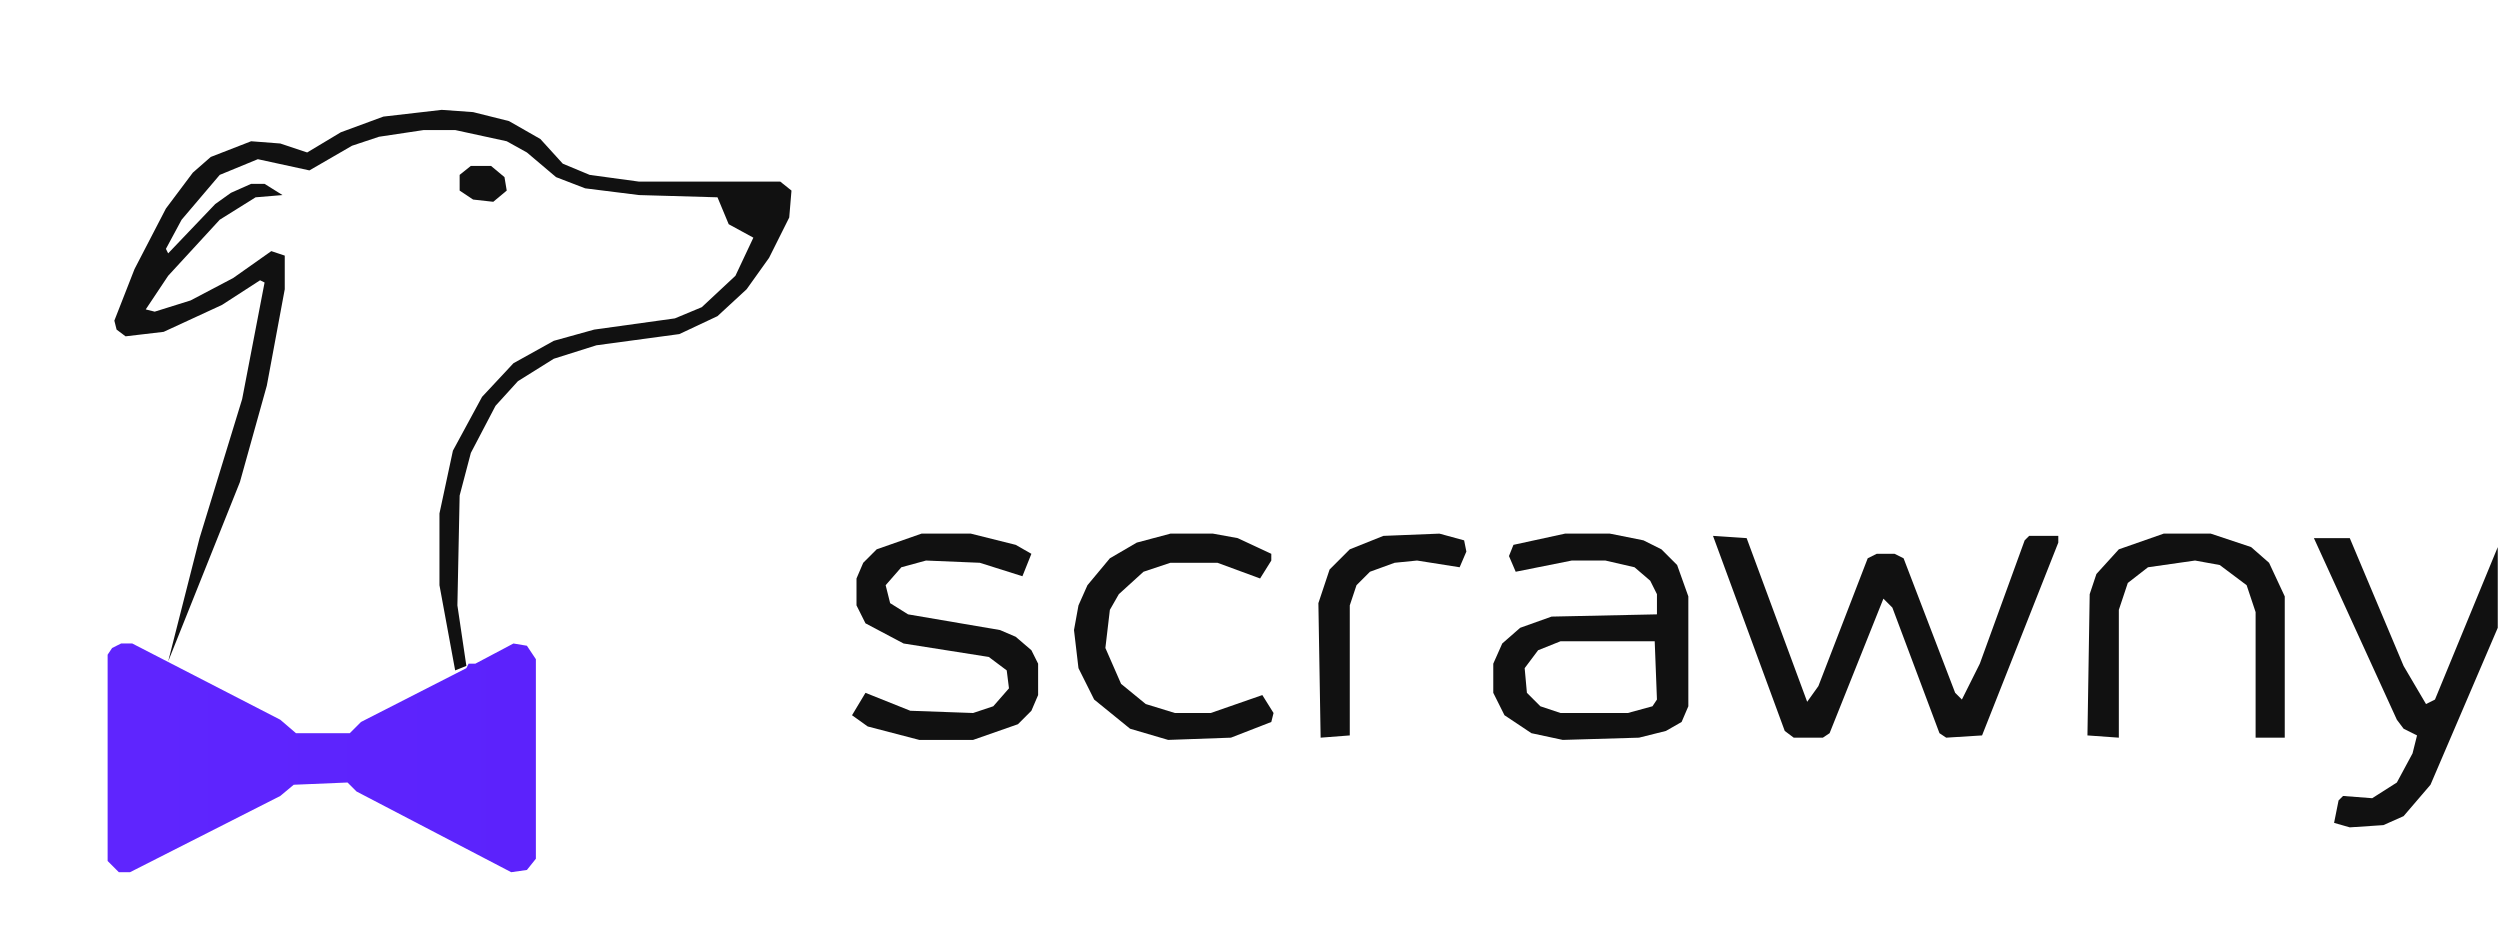
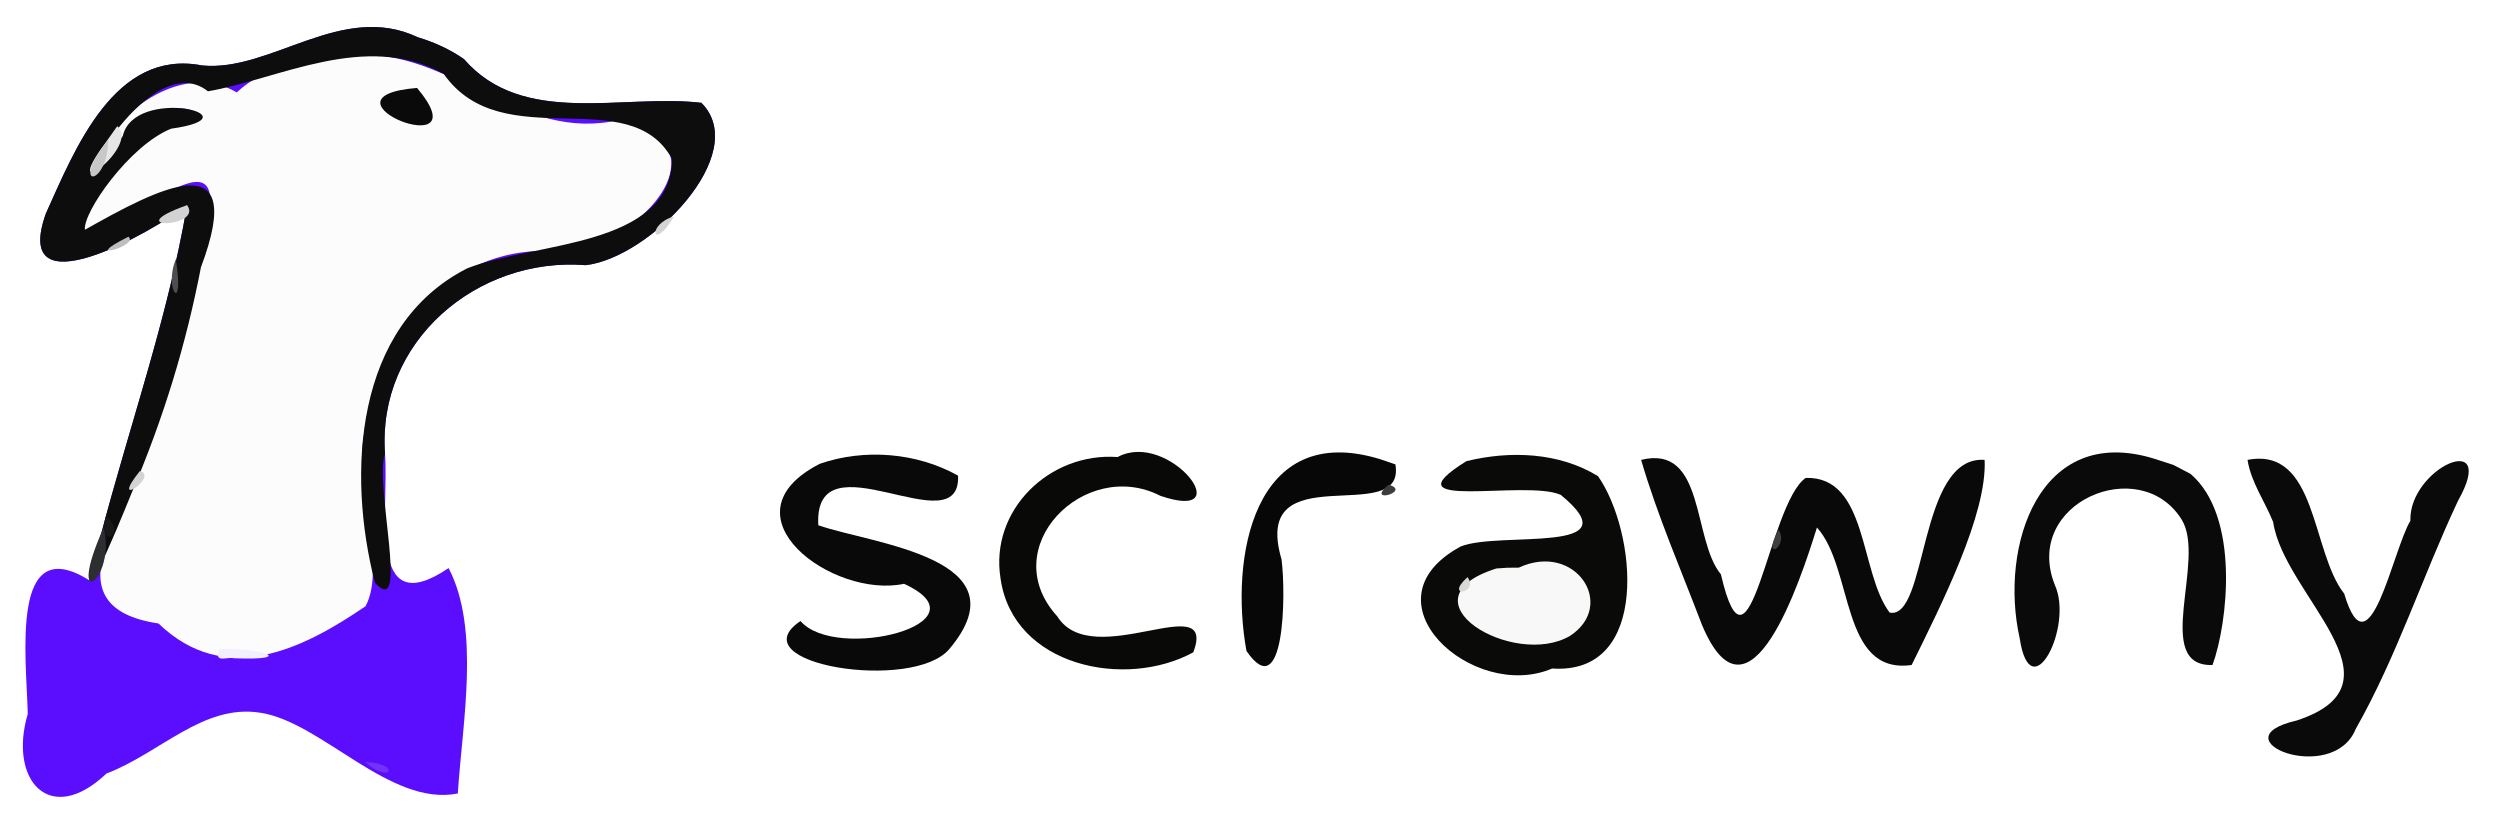
- <svg xmlns="http://www.w3.org/2000/svg" viewBox="0 0 1115 420" fill="none">
-   <defs>
-     <linearGradient id="bow" x1="0" y1="0" x2="1115" y2="0" gradientUnits="userSpaceOnUse">
-       <stop stop-color="#6026ff" />
-       <stop offset="1" stop-color="#4b14f2" />
-     </linearGradient>
-   </defs>
-   <g fill="#111111" fill-rule="evenodd">
-     <path d="M 1114,244 L 1086,312 L 1082,314 L 1072,297 L 1048,240 L 1032,240 L 1069,321 L 1072,325 L 1078,328 L 1076,336 L 1069,349 L 1058,356 L 1045,355 L 1043,357 L 1041,367 L 1048,369 L 1063,368 L 1072,364 L 1084,350 L 1114,280 Z" />
-     <path d="M 764,239 L 796,326 L 800,329 L 813,329 L 816,327 L 840,267 L 844,271 L 865,327 L 868,329 L 884,328 L 918,242 L 918,239 L 905,239 L 903,241 L 883,296 L 875,312 L 872,309 L 849,249 L 845,247 L 837,247 L 833,249 L 811,306 L 806,313 L 779,240 Z" />
-     <path d="M 945,245 L 935,256 L 932,265 L 931,328 L 945,329 L 945,272 L 949,260 L 958,253 L 979,250 L 990,252 L 1002,261 L 1006,273 L 1006,329 L 1019,329 L 1019,266 L 1012,251 L 1004,244 L 986,238 L 965,238 Z" />
-     <path d="M 675,243 L 673,248 L 676,255 L 701,250 L 716,250 L 729,253 L 736,259 L 739,265 L 739,274 L 692,275 L 678,280 L 670,287 L 666,296 L 666,309 L 671,319 L 683,327 L 697,330 L 731,329 L 743,326 L 750,322 L 753,315 L 753,266 L 748,252 L 741,245 L 733,241 L 718,238 L 698,238 Z M 680,298 L 686,290 L 696,286 L 738,286 L 739,312 L 737,315 L 726,318 L 696,318 L 687,315 L 681,309 Z" />
-     <path d="M 653,241 L 642,238 L 617,239 L 602,245 L 593,254 L 588,269 L 589,329 L 602,328 L 602,270 L 605,261 L 611,255 L 622,251 L 632,250 L 651,253 L 654,246 Z" />
-     <path d="M 495,249 L 485,261 L 481,270 L 479,281 L 481,298 L 488,312 L 504,325 L 521,330 L 549,329 L 567,322 L 568,318 L 563,310 L 540,318 L 524,318 L 511,314 L 500,305 L 493,289 L 495,272 L 499,265 L 510,255 L 522,251 L 543,251 L 562,258 L 567,250 L 567,247 L 552,240 L 541,238 L 522,238 L 507,242 Z" />
-     <path d="M 391,245 L 385,251 L 382,258 L 382,270 L 386,278 L 403,287 L 441,293 L 449,299 L 450,307 L 443,315 L 434,318 L 406,317 L 386,309 L 380,319 L 387,324 L 410,330 L 434,330 L 454,323 L 460,317 L 463,310 L 463,296 L 460,290 L 453,284 L 446,281 L 405,274 L 397,269 L 395,261 L 402,253 L 413,250 L 437,251 L 456,257 L 460,247 L 453,243 L 433,238 L 411,238 Z" />
-     <path d="M 205,78 L 205,85 L 211,89 L 220,90 L 226,85 L 225,79 L 219,74 L 210,74 Z" />
-     <path d="M 353,85 L 348,81 L 285,81 L 263,78 L 251,73 L 241,62 L 227,54 L 211,50 L 197,49 L 171,52 L 152,59 L 137,68 L 125,64 L 112,63 L 94,70 L 86,77 L 74,93 L 60,120 L 51,143 L 52,147 L 56,150 L 73,148 L 99,136 L 116,125 L 118,126 L 108,178 L 89,240 L 75,295 L 107,215 L 119,172 L 127,129 L 127,114 L 121,112 L 104,124 L 85,134 L 69,139 L 65,138 L 75,123 L 98,98 L 114,88 L 126,87 L 118,82 L 112,82 L 103,86 L 96,91 L 75,113 L 74,111 L 81,98 L 98,78 L 115,71 L 138,76 L 157,65 L 169,61 L 189,58 L 203,58 L 226,63 L 235,68 L 248,79 L 261,84 L 285,87 L 320,88 L 325,100 L 336,106 L 328,123 L 313,137 L 301,142 L 265,147 L 247,152 L 229,162 L 215,177 L 202,201 L 196,229 L 196,261 L 203,299 L 208,297 L 204,270 L 205,221 L 210,202 L 221,181 L 231,170 L 247,160 L 266,154 L 303,149 L 320,141 L 333,129 L 343,115 L 352,97 Z" />
-   </g>
-   <g fill="url(#bow)" fill-rule="evenodd">
-     <path d="M 48,292 L 48,384 L 53,389 L 58,389 L 125,355 L 131,350 L 155,349 L 159,353 L 228,389 L 235,388 L 239,383 L 239,294 L 235,288 L 229,287 L 212,296 L 209,296 L 208,298 L 161,322 L 156,327 L 132,327 L 125,321 L 59,287 L 54,287 L 50,289 Z" />
-   </g>
+ <svg xmlns="http://www.w3.org/2000/svg" id="a" version="1.1" viewBox="204 334 1109 368">
+   <path id="b" d="m409.79 360.19c26.255 30.319 70.421 15.3 105.34 19.417 22.516 22.589-23.107 68.905-51.343 72.018-48.065-3.831-92.706 33.894-88.992 83.761 1.846 23.951-8.36 75.394 28.203 50.613 14.148 27.11 6.075 68.588 4.091 99.996-30.156 5.997-60.476-31.839-87.774-35.863-25.252-3.881-44.197 17.868-68.103 27.01-25.014 23.8-43.607 3.059-34.89-26.488-0.622-25.292-7.977-81.349 27.306-59.241 13.269-55.806 33.654-109.76 43.371-166.41-15.747 12.251-78.385 47.552-62.617 3.656 12.852-28.352 30.356-73.195 69.292-65.62 30.525 2.979 61.939-28.501 95.689-12.502 7.241 2.17 14.201 5.342 20.43 9.658z" fill="#fcfcfc" />
+   <path id="c" d="m409.79 360.19c26.255 30.319 70.421 15.3 105.34 19.417 22.516 22.589-23.107 68.905-51.343 72.018-48.065-3.831-92.706 33.894-88.992 83.761 1.846 23.951-8.36 75.394 28.203 50.613 14.148 27.11 6.075 68.588 4.091 99.996-30.156 5.997-60.476-31.839-87.774-35.863-25.252-3.881-44.197 17.868-68.103 27.01-25.014 23.8-43.607 3.059-34.89-26.488-0.622-25.292-7.977-81.349 27.306-59.241 13.269-55.806 33.654-109.76 43.371-166.41-15.747 12.251-78.385 47.552-62.617 3.656 12.852-28.352 30.356-73.195 69.292-65.62 30.525 2.979 61.939-28.501 95.689-12.502 7.241 2.17 14.201 5.342 20.43 9.658zm-100.79 14.809c-28.497-16.867-64.87 19.124-62.622 36.38 6.981-15.963 38.455-38.83 45.946-24.969-26.448 6.01-44.725 28.894-57.324 51.59 24.823 1.888 74.513-54.175 59.522 1.213-4.682 33.596-13.77 61.688-24.851 94.287-10.105 28.166-44.578 69.726 4.635 77.076 29.544 28.409 63.62 11.614 91.854-7.651 10.207-19.132-7.803-55.796 0.802-82.066 4.141-38.901 35.187-74.063 75.811-75.54 37.386 6.762 89.485-46.453 36.33-58.194-45.264 10.74-75.361-32.306-118.57-28.528-18.05 0.272-37.831 3.716-51.538 16.402z" fill="#5a0efd" />
+   <path id="d" d="m409.79 360.19c26.255 30.319 70.421 15.3 105.34 19.417 22.516 22.589-23.107 68.905-51.343 72.018-48.065-3.831-92.706 33.894-88.992 83.761-4.896 12.646 11.093 74.15-4.471 57.135-12.412-48.175-9.29-113.95 40.941-139.49 30.1-11.798 89.957-9.18 90.897-48.433-18.874-34.761-75.307-0.766-101.3-37.771-34.47-19.219-73.086 2.254-104.62 7.674-27.779-22.103-70.15 64.886-37.787 19.841 5.265-22.566 60.891-8.747 21.442-3.254-18.429 7.391-39.203 37.147-38.228 44.836 31.958-18.02 72.737-39.856 51.471 16.628-6.583 34.052-16.478 66.679-30.688 99.994-7.135 17.71-26.329 63.711-14.102 20.418 12.737-49.377 30.119-97.558 38.642-147.96-15.747 12.251-78.385 47.552-62.617 3.656 12.852-28.352 30.356-73.195 69.292-65.62 30.525 2.979 61.939-28.501 95.688-12.502 7.241 2.17 14.201 5.342 20.43 9.658z" fill="#0d0d0d" />
+   <path id="e" d="m912.88 545.23c16.95 24.122 23.723 88.287-20.36 85.321-35.055 15.066-85.245-29.976-40.538-54.146 17.347-6.946 77.125 3.935 44.37-22.876-15.432-7-78.33 7.74-41.843-14.967 19.294-4.717 41.07-3.973 58.372 6.668z" fill="#0a0a09" />
+   <path id="f" d="m932 538c28.634-7.056 22.609 35.358 35.396 50.784 12.652 54.483 21.025-31.276 37.604-42.784 27.738-0.818 23.803 41.988 37.253 59.754 17.021 3.293 12.524-69.915 42.121-67.754 1.215 23.932-19.231 64.343-32.374 91-31.708 4.408-25.599-42.802-42-61-7.311 23.462-30.101 93.297-51.061 43.062-9.191-24.206-19.735-48.347-26.939-73.062z" fill="#090909" />
+   <path id="g" d="m1201 538c31.02-5.948 28.176 40.743 42.887 59.35 11.015 37.07 21.46-19.212 29.355-32.334-0.711-23.451 39.323-41.147 21.157-8.907-15.749 33.422-27.14 69.08-45.368 101.19-10.221 25.52-62.264 4.609-26.246-3.676 50.584-16.541-5.631-55.504-10.41-88.057-3.717-9.209-9.819-17.668-11.375-27.562z" fill="#0a0a0a" />
+   <path id="h" d="m629 545c1.29 31.708-64.281-19.043-62 22 23.628 8.319 92.08 14.385 58.226 54.792-16.025 19.406-94.43 6.735-66.122-12.302 15.683 18.295 84.207 1.036 45.924-16.517-31.525 6.784-82.041-30.286-37.403-53.223 19.81-6.875 43.059-5.024 61.375 5.25z" fill="#0a0909" />
+   <path id="i" d="m1175.7 544.2c22.07 18.831 16.552 66.196 9.774 84.801-27.02 0.807-2.493-46.913-13.766-64.639-18.39-29.347-70.539-7.453-56.225 29.025 8.548 18.489-10.725 55.86-15.55 23.748-9.113-40.589 8.499-95.562 59.824-79.607l8.404 2.729z" fill="#0b0a0a" />
+   <path id="j" d="m699.75 536.75c22.841-12.279 54.86 29.482 18.969 17.188-33.55-17.196-73.489 23.03-45.695 53.496 15.628 25.056 71.157-13.075 60.345 15.922-30.106 16.482-79.891 6.297-85.502-32.576-5.023-30.588 21.919-56.268 51.884-54.03z" fill="#090908" />
+   <path id="k" d="m823 540c4.885 28.835-64.47-5.334-50.512 42.125 2.062 15.662 1.284 65.16-15.553 40.648-7.47-40.855 2.787-102.4 59.329-85.076z" fill="#080707" />
+   <path id="l" d="m877.73 585.8c25.073-11.617 43.628 16.63 22.748 30.263-25.059 14.752-76.525-16.015-32.693-29.888l4.931-0.326z" fill="#f8f8f8" />
+   <path id="m" d="m389 373c29.708 35.283-48.535 3.991 0 0z" fill="#0a0a0a" />
+   <path id="n" d="m256 390c10.698 8.476-26.975 36.728-5.178 7.303z" fill="#e7e6e7" />
+   <path id="o" d="m250 568c5.756 23.817-17.652 39.327 0 0z" fill="#2d2e2f" />
+   <path id="p" d="m301 622c19.242-0.929 35.06 5.134 6.801 4-3.702-0.724-8.608 2.444-6.801-4z" fill="#f3effd" />
+   <path id="q" d="m252 396c-0.057 21.112-17.77 22.264 0 0z" fill="#c8c8c9" />
+   <path id="r" d="m287 425c7.398 10.2-31.299 11.136 0 0z" fill="#d2d2d2" />
+   <path id="s" d="m251 563c10.236 8.092-4.259 15.437 0 0z" fill="#181819" />
+   <path id="t" d="m282 449c4.1 25.671-5.586 13.338 0 0z" fill="#4d4e4d" />
+   <path id="u" d="m366 672c16.407 0.714 11.086 10.282 0 0z" fill="#7232f7" />
+   <path id="v" d="m261 439c4.886 4.209-22.531 11.256 0 0z" fill="#bfbfbf" />
+   <path id="w" d="m993 569c4.802 7.701-8.164 14.883 0 0z" fill="#3f3f3f" />
+   <path id="x" d="m503 430c-9.525 16.217-12.382 3.532 0 0z" fill="#d4d3d5" />
+   <path id="y" d="m855 590c5.254 7.253-10.684 9.672 0 0z" fill="#d8d8d9" />
+   <path id="z" d="m820 549c10.609 3.006-10.811 8.984 0 0z" fill="#3c3c3c" />
+   <path id="aa" d="m266 543c8.931 1.983-14.168 17.739 0 0z" fill="#d4d3d4" />
</svg>
